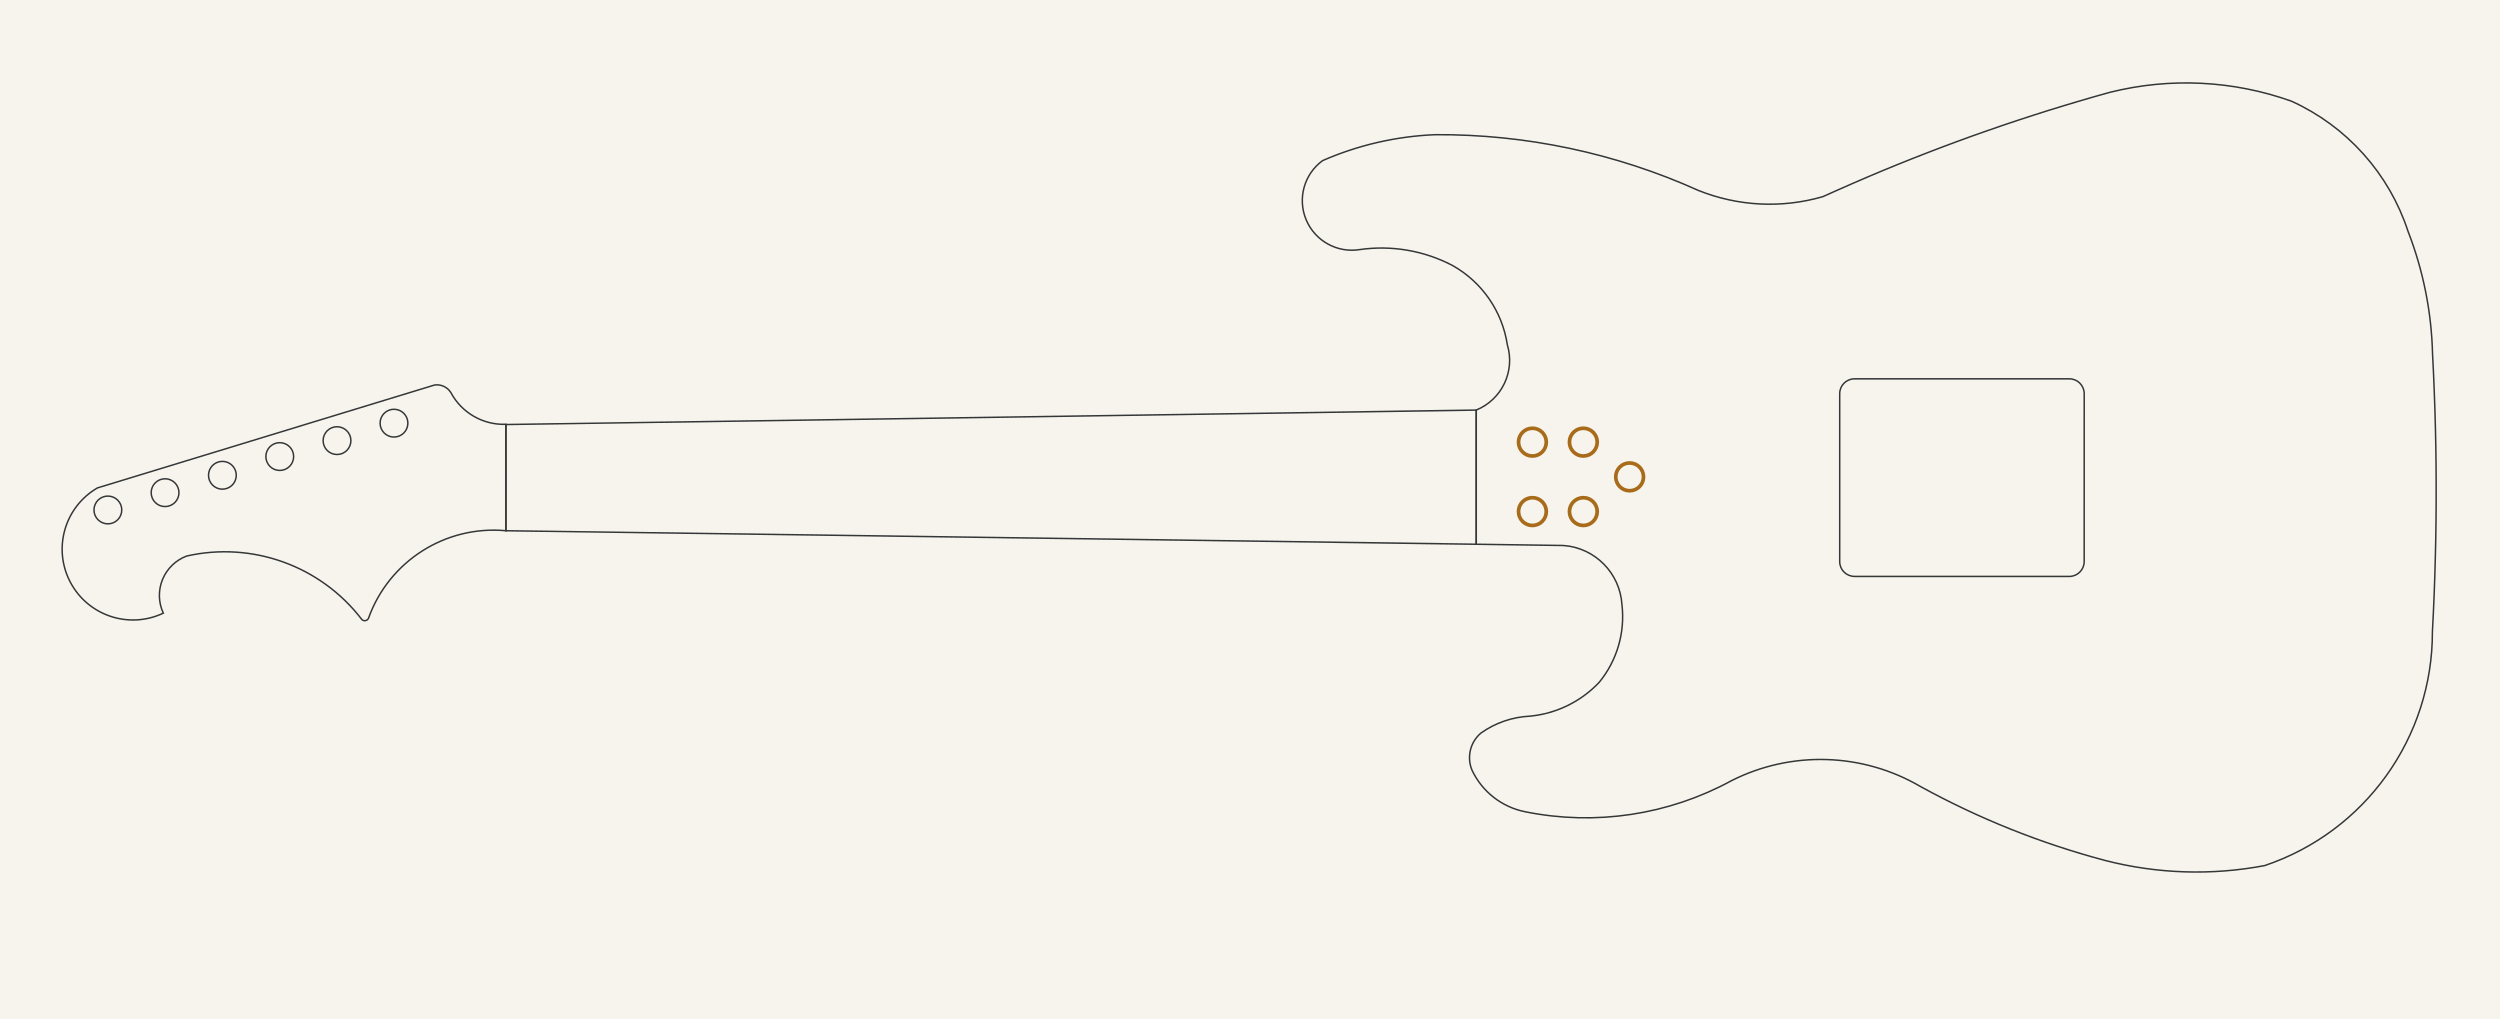
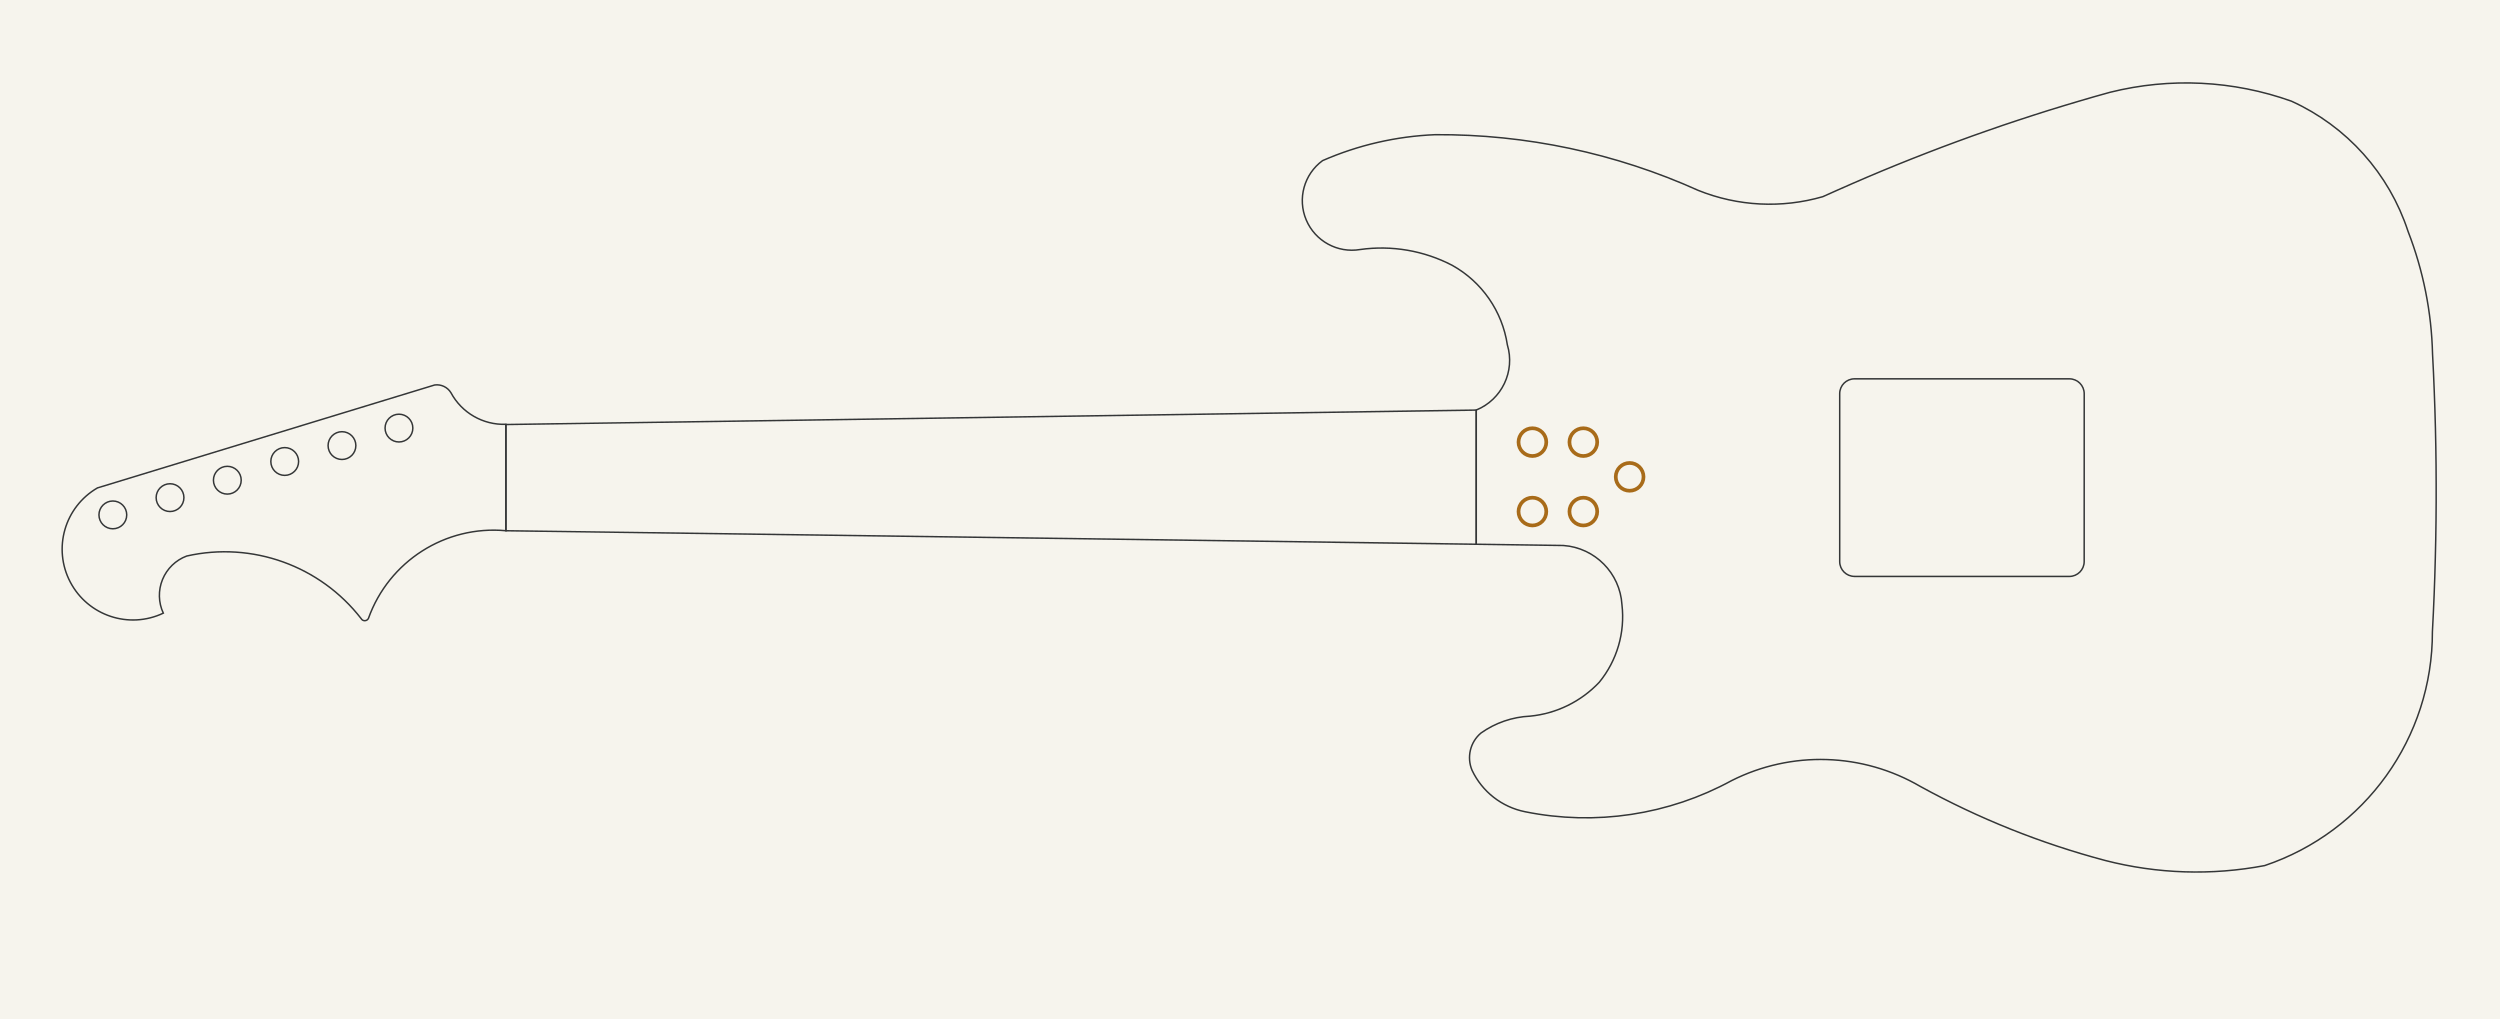
<svg xmlns="http://www.w3.org/2000/svg" width="2160" height="880" viewBox="0 80 1080 440">
  <rect width="1080" height="600" fill="#f6f4ed" />
  <g fill="none" stroke="#343637" stroke-width=".65">
    <path d="M637.743,257.144 C648.808,252.608 654.621,240.411 651.175,228.959 C648.975,214.437 640.174,201.749 627.337,194.61 C615.115,188.258 601.215,185.877 587.574,187.796 C577.792,189.447 568.15,184.154 564.285,175.009 C560.42,165.863 563.344,155.26 571.351,149.388 C586.741,142.661 603.255,138.867 620.042,138.183 C659.203,137.954 697.936,146.16 733.625,162.239 C750.751,169.137 769.699,170.097 787.441,164.969 L793.79,162.13 L800.165,159.325 L806.555,156.565 L812.96,153.865 L819.395,151.225 L825.86,148.63 L832.34,146.095 L838.835,143.605 L845.36,141.175 L851.9,138.79 L858.455,136.48 L865.025,134.2 L871.625,131.995 L878.24,129.835 L884.87,127.72 L891.515,125.68 L898.19,123.685 L904.865,121.735 L911.57,119.86 C937.491,113.388 964.745,114.731 989.907,123.709 C1013.828,134.561 1032.105,154.964 1040.275,179.942 C1046.855,196.896 1050.437,214.852 1050.862,233.021 L1051.265,241.015 L1051.595,248.995 L1051.88,256.99 L1052.105,264.97 L1052.27,272.965 L1052.375,280.96 L1052.42,288.955 L1052.42,296.95 L1052.36,304.945 L1052.24,312.925 L1052.06,320.92 L1051.835,328.915 L1051.55,336.895 L1051.205,344.89 L1050.8,352.87 C1050.914,398.637 1021.73,439.344 978.347,453.93 C955.499,458.281 931.962,457.529 909.43,451.722 C881.634,444.35 854.834,433.618 829.625,419.768 C804.623,405.152 773.933,404.195 748.075,417.214 C720.859,432.069 689.264,436.836 658.868,430.678 C648.807,428.671 640.303,422.022 635.922,412.757 C633.557,407.126 635.113,400.608 639.779,396.669 C646.007,392.25 653.392,389.717 661.036,389.375 C672.428,388.26 683.031,383.062 690.883,374.735 C698.551,365.36 702.089,353.272 700.683,341.24 C699.849,327.575 689.04,316.647 675.395,315.652 L637.745,315.115 L637.745,257.155 Z" />
    <path d="M218.542,263.305 C208.664,263.646 199.451,258.341 194.787,249.626 C193.317,247.236 190.563,245.937 187.771,246.314 L42.11,290.77 C27.915,298.995 22.736,316.95 30.367,331.469 C37.998,345.99 55.723,351.907 70.546,344.884 C68.415,340.298 68.293,335.027 70.21,330.343 C72.127,325.659 75.909,321.986 80.647,320.207 C108.907,313.82 138.299,324.372 156.04,347.266 C156.348,347.828 156.961,348.165 157.615,348.144 C158.268,348.123 158.858,347.748 159.155,347.166 C167.98,322.444 192.425,306.849 218.553,309.27 Z" />
    <polygon points="218.555,263.395 218.555,309.28 637.745,315.115 637.745,257.155" />
    <path d="M801.155,329.02 L893.975,329.02 C897.501,329.005 900.365,326.141 900.365,322.608 L900.38,250.06 C900.365,246.519 897.501,243.655 893.967,243.655 L801.155,243.655 C797.614,243.655 794.75,246.519 794.75,250.053 L794.75,322.615 C794.75,326.141 797.614,329.005 801.148,329.005 Z" />
-     <circle cx="170.202" cy="262.803" r="6" />
-     <circle cx="145.588" cy="270.347" r="6" />
-     <circle cx="120.853" cy="277.232" r="6" />
-     <circle cx="96.073" cy="285.317" r="6" />
-     <circle cx="71.308" cy="292.832" r="6" />
-     <circle cx="46.602" cy="300.303" r="6" />
+     <circle cx="172.347" cy="264.933" r="6" />
+     <circle cx="147.732" cy="272.493" r="6" />
+     <circle cx="122.998" cy="279.363" r="6" />
+     <circle cx="98.203" cy="287.447" r="6" />
+     <circle cx="73.453" cy="294.978" r="6" />
+     <circle cx="48.748" cy="302.433" r="6" />
    <g data-joint="bolt-on" data-placement="spec-schematic" stroke="#a86b19" stroke-width="1.6">
      <circle cx="662" cy="271" r="6" />
      <circle cx="662" cy="301" r="6" />
      <circle cx="684" cy="271" r="6" />
      <circle cx="684" cy="301" r="6" />
      <circle cx="704" cy="286" r="6" />
    </g>
  </g>
</svg>
